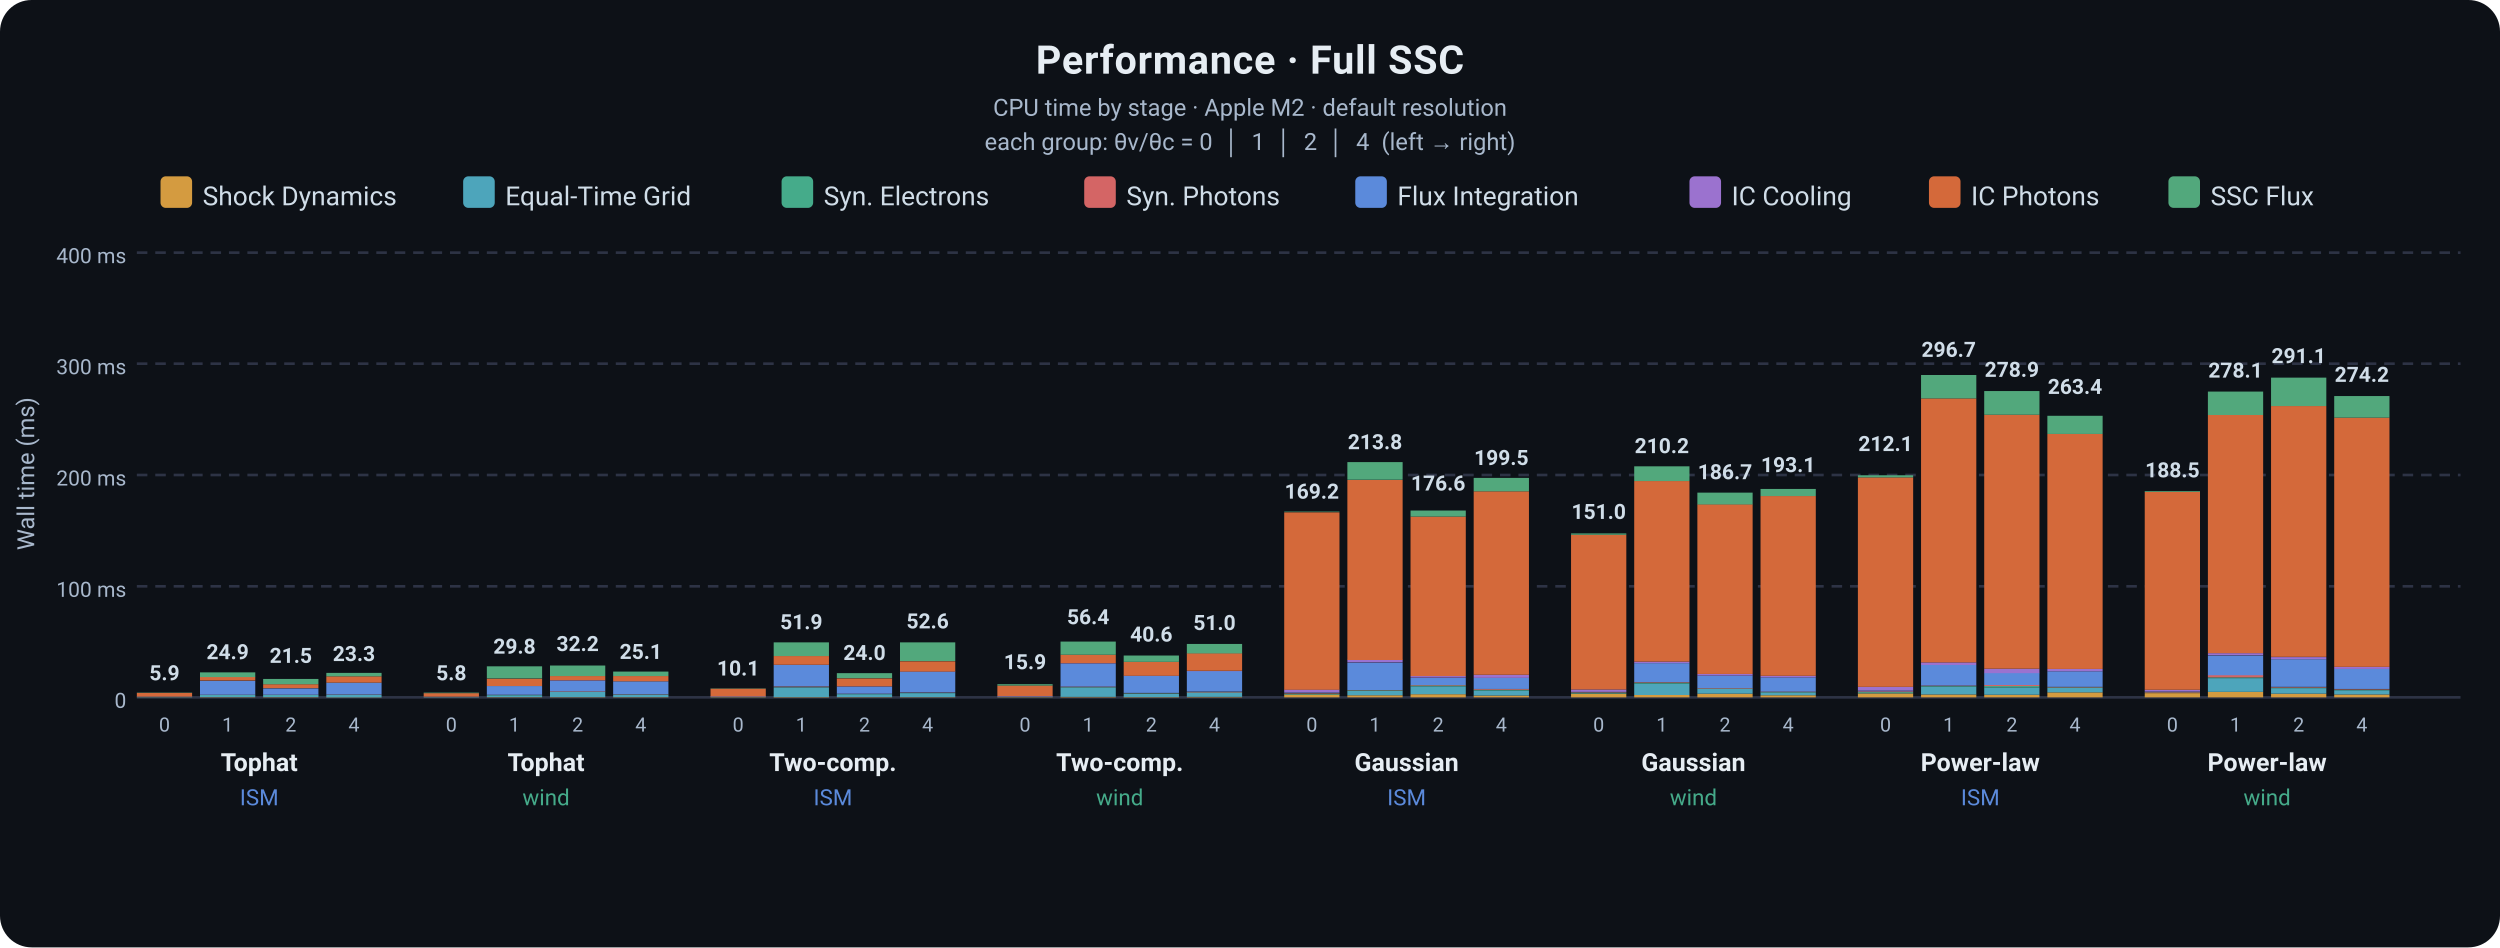
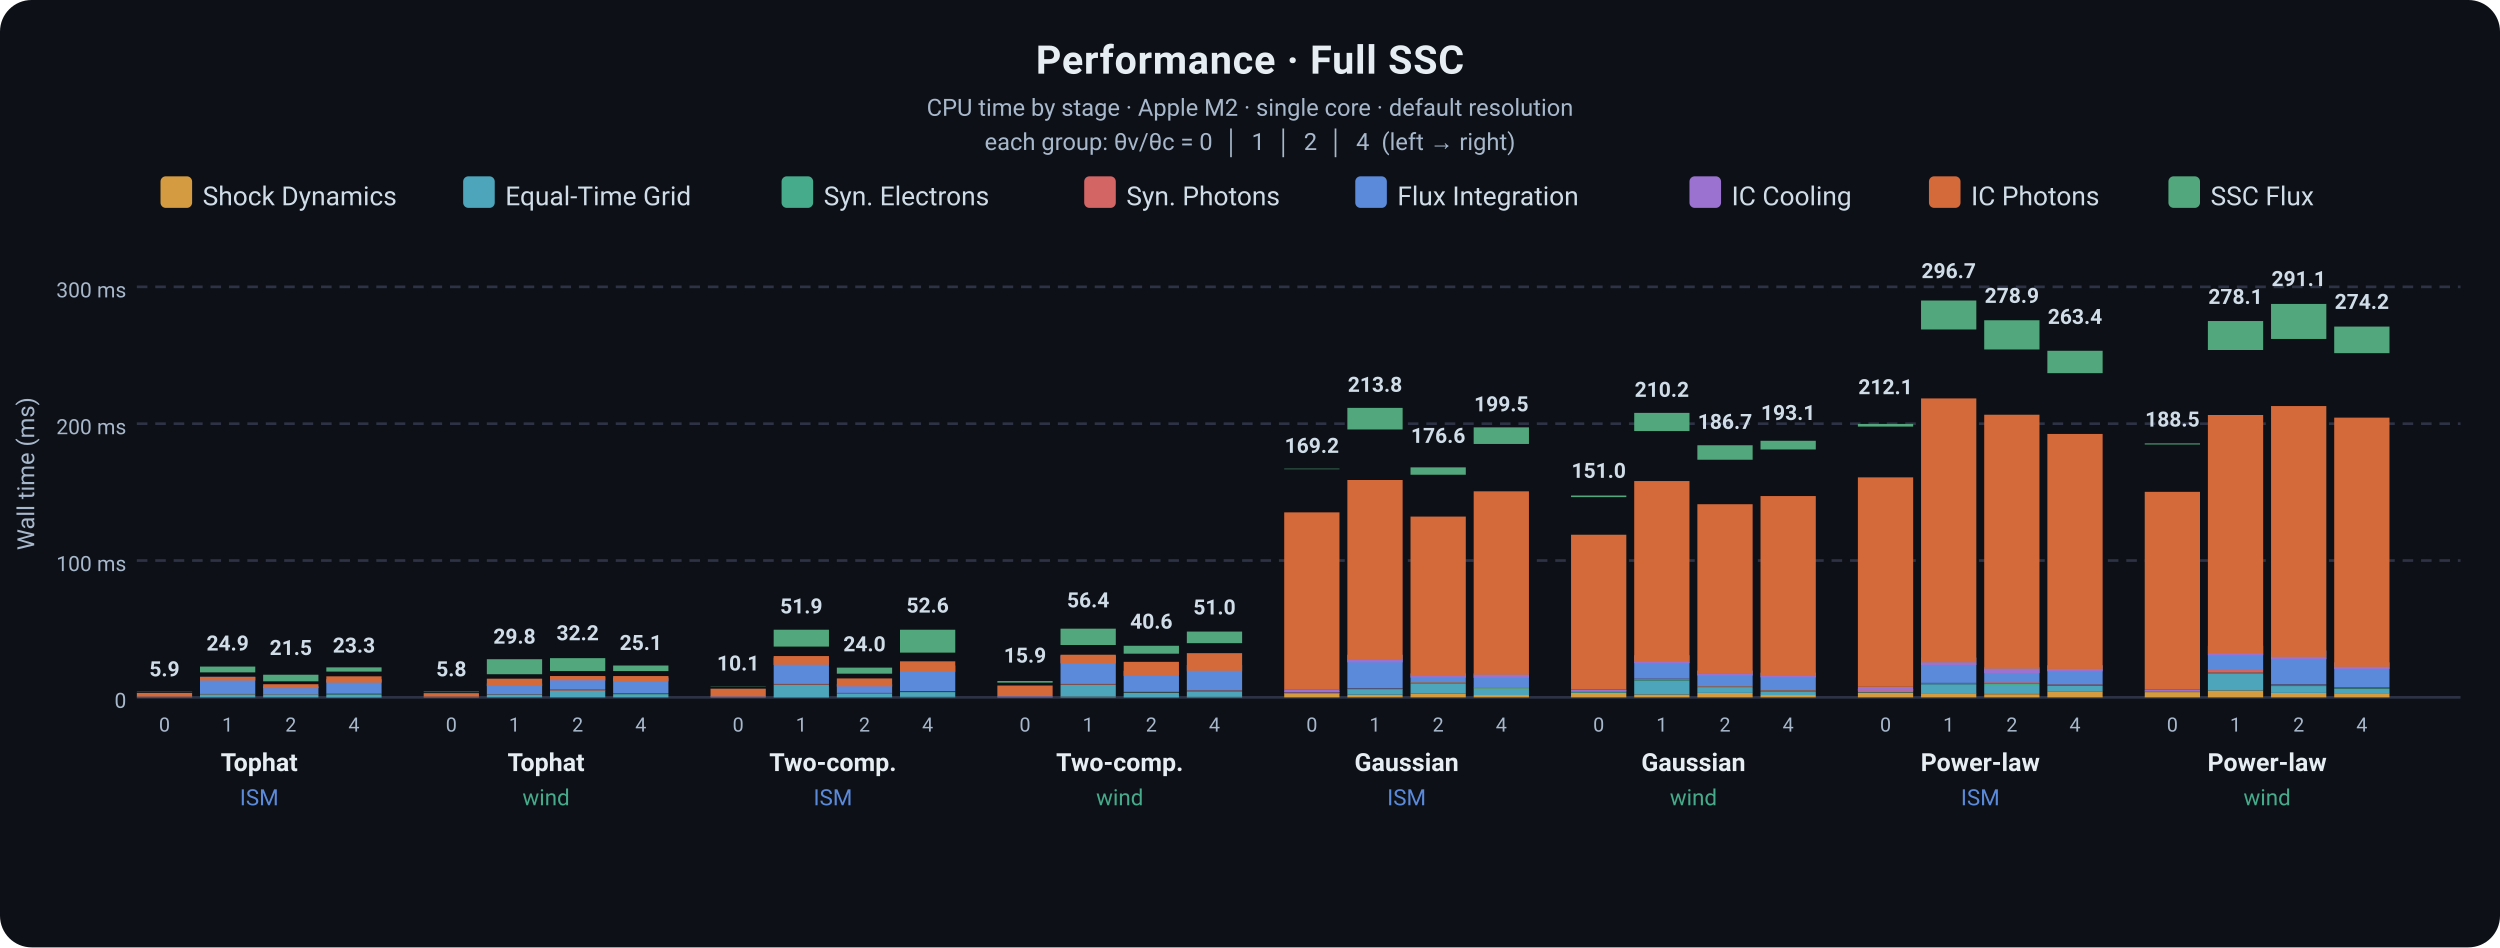
<svg xmlns="http://www.w3.org/2000/svg" viewBox="0 0 950 360" font-family="-apple-system, 'Segoe UI', Roboto, 'Helvetica Neue', Arial, sans-serif">
  <rect width="950" height="360" fill="#0d1117" rx="12" />
  <text x="475" y="28" text-anchor="middle" font-size="15" font-weight="700" fill="#E6EDF3" letter-spacing="0.3">Performance · Full SSC</text>
-   <text x="475" y="44" text-anchor="middle" font-size="9" fill="#A8B8CC">CPU time by stage · Apple M2 · default resolution</text>
+   <text x="475" y="44" text-anchor="middle" font-size="9" fill="#A8B8CC">CPU time by stage · Apple M2 · single core · default resolution</text>
  <text x="475" y="57" text-anchor="middle" font-size="9" fill="#A8B8CC">each group: θv/θc = 0 │ 1 │ 2 │ 4 (left → right)</text>
  <rect x="61" y="67" width="12" height="12" rx="2" fill="#D49B40" />
  <text x="77" y="78" font-size="10" fill="#D0DDE8">Shock Dynamics</text>
  <rect x="176" y="67" width="12" height="12" rx="2" fill="#4DA5BB" />
  <text x="192" y="78" font-size="10" fill="#D0DDE8">Equal-Time Grid</text>
  <rect x="297" y="67" width="12" height="12" rx="2" fill="#45AB8A" />
  <text x="313" y="78" font-size="10" fill="#D0DDE8">Syn. Electrons</text>
  <rect x="412" y="67" width="12" height="12" rx="2" fill="#D46565" />
  <text x="428" y="78" font-size="10" fill="#D0DDE8">Syn. Photons</text>
  <rect x="515" y="67" width="12" height="12" rx="2" fill="#5B8ADB" />
  <text x="531" y="78" font-size="10" fill="#D0DDE8">Flux Integration</text>
  <rect x="642" y="67" width="12" height="12" rx="2" fill="#9B72CF" />
  <text x="658" y="78" font-size="10" fill="#D0DDE8">IC Cooling</text>
  <rect x="733" y="67" width="12" height="12" rx="2" fill="#D4693A" />
  <text x="749" y="78" font-size="10" fill="#D0DDE8">IC Photons</text>
  <rect x="824" y="67" width="12" height="12" rx="2" fill="#52A87C" />
  <text x="840" y="78" font-size="10" fill="#D0DDE8">SSC Flux</text>
  <line x1="52" y1="265" x2="935" y2="265" stroke="#2D3345" stroke-width="1" />
-   <line x1="52" y1="222.8" x2="935" y2="222.8" stroke="#2D3345" stroke-width="1" stroke-dasharray="4,3" />
-   <text x="48" y="226.8" text-anchor="end" font-size="8" fill="#A8B8CC">100 ms</text>
-   <line x1="52" y1="180.5" x2="935" y2="180.5" stroke="#2D3345" stroke-width="1" stroke-dasharray="4,3" />
-   <text x="48" y="184.5" text-anchor="end" font-size="8" fill="#A8B8CC">200 ms</text>
-   <line x1="52" y1="138.2" x2="935" y2="138.2" stroke="#2D3345" stroke-width="1" stroke-dasharray="4,3" />
-   <text x="48" y="142.2" text-anchor="end" font-size="8" fill="#A8B8CC">300 ms</text>
-   <line x1="52" y1="96.0" x2="935" y2="96.0" stroke="#2D3345" stroke-width="1" stroke-dasharray="4,3" />
-   <text x="48" y="100.0" text-anchor="end" font-size="8" fill="#A8B8CC">400 ms</text>
+   <line x1="52" y1="213.0" x2="935" y2="213.0" stroke="#2D3345" stroke-width="1" stroke-dasharray="4,3" />
+   <text x="48" y="217.0" text-anchor="end" font-size="8" fill="#A8B8CC">100 ms</text>
+   <line x1="52" y1="161.0" x2="935" y2="161.0" stroke="#2D3345" stroke-width="1" stroke-dasharray="4,3" />
+   <text x="48" y="165.0" text-anchor="end" font-size="8" fill="#A8B8CC">200 ms</text>
+   <line x1="52" y1="109.0" x2="935" y2="109.0" stroke="#2D3345" stroke-width="1" stroke-dasharray="4,3" />
+   <text x="48" y="113.0" text-anchor="end" font-size="8" fill="#A8B8CC">300 ms</text>
  <text x="48" y="269" text-anchor="end" font-size="8" fill="#A8B8CC">0</text>
  <rect x="52.0" y="265.0" width="21" height="0.0" fill="#D49B40" />
  <rect x="52.0" y="264.9" width="21" height="0.0" fill="#4DA5BB" />
  <rect x="52.0" y="264.9" width="21" height="0.1" fill="#45AB8A" />
  <rect x="52.0" y="264.8" width="21" height="0.1" fill="#D46565" />
-   <rect x="52.0" y="264.7" width="21" height="0.1" fill="#5B8ADB" />
+   <rect x="52.0" y="264.6" width="21" height="0.1" fill="#5B8ADB" />
  <rect x="52.0" y="264.7" width="21" height="0.0" fill="#9B72CF" />
  <rect x="52.0" y="263.3" width="21" height="1.4" fill="#D4693A" />
-   <rect x="52.0" y="263.2" width="21" height="0.1" fill="#52A87C" />
-   <text x="62.5" y="258.5" text-anchor="middle" font-size="8" font-weight="600" fill="#D0DDE8">5.9</text>
+   <rect x="52.0" y="262.8" width="21" height="0.1" fill="#52A87C" />
+   <text x="62.5" y="257.0" text-anchor="middle" font-size="8" font-weight="600" fill="#D0DDE8">5.9</text>
  <rect x="76.0" y="264.9" width="21" height="0.1" fill="#D49B40" />
-   <rect x="76.0" y="264.1" width="21" height="0.8" fill="#4DA5BB" />
-   <rect x="76.0" y="264.1" width="21" height="0.1" fill="#45AB8A" />
-   <rect x="76.0" y="264.0" width="21" height="0.1" fill="#D46565" />
-   <rect x="76.0" y="258.7" width="21" height="5.3" fill="#5B8ADB" />
+   <rect x="76.0" y="263.9" width="21" height="1.0" fill="#4DA5BB" />
+   <rect x="76.0" y="263.9" width="21" height="0.1" fill="#45AB8A" />
+   <rect x="76.0" y="263.8" width="21" height="0.1" fill="#D46565" />
+   <rect x="76.0" y="257.2" width="21" height="6.5" fill="#5B8ADB" />
  <rect x="76.0" y="258.7" width="21" height="0.0" fill="#9B72CF" />
  <rect x="76.0" y="257.2" width="21" height="1.4" fill="#D4693A" />
-   <rect x="76.0" y="255.5" width="21" height="1.8" fill="#52A87C" />
-   <text x="86.5" y="250.5" text-anchor="middle" font-size="8" font-weight="600" fill="#D0DDE8">24.9</text>
+   <rect x="76.0" y="253.3" width="21" height="2.2" fill="#52A87C" />
+   <text x="86.5" y="247.2" text-anchor="middle" font-size="8" font-weight="600" fill="#D0DDE8">24.9</text>
  <rect x="100.0" y="264.9" width="21" height="0.1" fill="#D49B40" />
-   <rect x="100.0" y="264.1" width="21" height="0.8" fill="#4DA5BB" />
-   <rect x="100.0" y="264.1" width="21" height="0.1" fill="#45AB8A" />
-   <rect x="100.0" y="264.0" width="21" height="0.1" fill="#D46565" />
-   <rect x="100.0" y="261.6" width="21" height="2.4" fill="#5B8ADB" />
+   <rect x="100.0" y="263.9" width="21" height="1.0" fill="#4DA5BB" />
+   <rect x="100.0" y="263.9" width="21" height="0.1" fill="#45AB8A" />
+   <rect x="100.0" y="263.8" width="21" height="0.1" fill="#D46565" />
+   <rect x="100.0" y="260.8" width="21" height="3.0" fill="#5B8ADB" />
  <rect x="100.0" y="261.6" width="21" height="0.0" fill="#9B72CF" />
  <rect x="100.0" y="260.0" width="21" height="1.5" fill="#D4693A" />
-   <rect x="100.0" y="258.0" width="21" height="2.0" fill="#52A87C" />
-   <text x="110.5" y="251.9" text-anchor="middle" font-size="8" font-weight="600" fill="#D0DDE8">21.5</text>
+   <rect x="100.0" y="256.4" width="21" height="2.5" fill="#52A87C" />
+   <text x="110.5" y="248.9" text-anchor="middle" font-size="8" font-weight="600" fill="#D0DDE8">21.5</text>
  <rect x="124.0" y="264.9" width="21" height="0.1" fill="#D49B40" />
-   <rect x="124.0" y="264.1" width="21" height="0.9" fill="#4DA5BB" />
-   <rect x="124.0" y="264.0" width="21" height="0.1" fill="#45AB8A" />
-   <rect x="124.0" y="263.9" width="21" height="0.1" fill="#D46565" />
-   <rect x="124.0" y="259.4" width="21" height="4.5" fill="#5B8ADB" />
+   <rect x="124.0" y="263.9" width="21" height="1.1" fill="#4DA5BB" />
+   <rect x="124.0" y="263.8" width="21" height="0.1" fill="#45AB8A" />
+   <rect x="124.0" y="263.6" width="21" height="0.1" fill="#D46565" />
+   <rect x="124.0" y="258.1" width="21" height="5.5" fill="#5B8ADB" />
  <rect x="124.0" y="259.4" width="21" height="0.0" fill="#9B72CF" />
  <rect x="124.0" y="257.0" width="21" height="2.4" fill="#D4693A" />
-   <rect x="124.0" y="255.7" width="21" height="1.3" fill="#52A87C" />
-   <text x="134.5" y="251.2" text-anchor="middle" font-size="8" font-weight="600" fill="#D0DDE8">23.3</text>
+   <rect x="124.0" y="253.6" width="21" height="1.6" fill="#52A87C" />
+   <text x="134.5" y="248.0" text-anchor="middle" font-size="8" font-weight="600" fill="#D0DDE8">23.3</text>
  <rect x="161.0" y="265.0" width="21" height="0.0" fill="#D49B40" />
  <rect x="161.0" y="264.9" width="21" height="0.0" fill="#4DA5BB" />
  <rect x="161.0" y="264.9" width="21" height="0.1" fill="#45AB8A" />
  <rect x="161.0" y="264.8" width="21" height="0.1" fill="#D46565" />
  <rect x="161.0" y="264.8" width="21" height="0.1" fill="#5B8ADB" />
  <rect x="161.0" y="264.7" width="21" height="0.0" fill="#9B72CF" />
  <rect x="161.0" y="263.4" width="21" height="1.3" fill="#D4693A" />
-   <rect x="161.0" y="263.2" width="21" height="0.2" fill="#52A87C" />
-   <text x="171.5" y="258.5" text-anchor="middle" font-size="8" font-weight="600" fill="#D0DDE8">5.8</text>
+   <rect x="161.0" y="262.8" width="21" height="0.2" fill="#52A87C" />
+   <text x="171.5" y="257.0" text-anchor="middle" font-size="8" font-weight="600" fill="#D0DDE8">5.8</text>
  <rect x="185.0" y="264.9" width="21" height="0.1" fill="#D49B40" />
-   <rect x="185.0" y="264.2" width="21" height="0.7" fill="#4DA5BB" />
-   <rect x="185.0" y="264.1" width="21" height="0.1" fill="#45AB8A" />
-   <rect x="185.0" y="264.0" width="21" height="0.1" fill="#D46565" />
-   <rect x="185.0" y="260.7" width="21" height="3.3" fill="#5B8ADB" />
+   <rect x="185.0" y="264.0" width="21" height="0.9" fill="#4DA5BB" />
+   <rect x="185.0" y="263.9" width="21" height="0.1" fill="#45AB8A" />
+   <rect x="185.0" y="263.8" width="21" height="0.1" fill="#D46565" />
+   <rect x="185.0" y="259.7" width="21" height="4.1" fill="#5B8ADB" />
  <rect x="185.0" y="260.7" width="21" height="0.0" fill="#9B72CF" />
  <rect x="185.0" y="257.9" width="21" height="2.8" fill="#D4693A" />
-   <rect x="185.0" y="253.2" width="21" height="4.6" fill="#52A87C" />
-   <text x="195.5" y="248.4" text-anchor="middle" font-size="8" font-weight="600" fill="#D0DDE8">29.8</text>
+   <rect x="185.0" y="250.5" width="21" height="5.7" fill="#52A87C" />
+   <text x="195.5" y="244.6" text-anchor="middle" font-size="8" font-weight="600" fill="#D0DDE8">29.8</text>
  <rect x="209.0" y="264.9" width="21" height="0.1" fill="#D49B40" />
-   <rect x="209.0" y="262.9" width="21" height="2.0" fill="#4DA5BB" />
-   <rect x="209.0" y="262.8" width="21" height="0.1" fill="#45AB8A" />
-   <rect x="209.0" y="262.7" width="21" height="0.2" fill="#D46565" />
-   <rect x="209.0" y="258.6" width="21" height="4.1" fill="#5B8ADB" />
+   <rect x="209.0" y="262.4" width="21" height="2.5" fill="#4DA5BB" />
+   <rect x="209.0" y="262.3" width="21" height="0.1" fill="#45AB8A" />
+   <rect x="209.0" y="262.2" width="21" height="0.2" fill="#D46565" />
+   <rect x="209.0" y="257.1" width="21" height="5.0" fill="#5B8ADB" />
  <rect x="209.0" y="258.5" width="21" height="0.1" fill="#9B72CF" />
  <rect x="209.0" y="256.9" width="21" height="1.6" fill="#D4693A" />
-   <rect x="209.0" y="252.9" width="21" height="4.0" fill="#52A87C" />
-   <text x="219.5" y="247.4" text-anchor="middle" font-size="8" font-weight="600" fill="#D0DDE8">32.2</text>
+   <rect x="209.0" y="250.1" width="21" height="4.9" fill="#52A87C" />
+   <text x="219.5" y="243.3" text-anchor="middle" font-size="8" font-weight="600" fill="#D0DDE8">32.2</text>
  <rect x="233.0" y="264.9" width="21" height="0.1" fill="#D49B40" />
-   <rect x="233.0" y="264.0" width="21" height="0.9" fill="#4DA5BB" />
-   <rect x="233.0" y="264.0" width="21" height="0.1" fill="#45AB8A" />
-   <rect x="233.0" y="263.9" width="21" height="0.1" fill="#D46565" />
-   <rect x="233.0" y="258.9" width="21" height="4.9" fill="#5B8ADB" />
+   <rect x="233.0" y="263.8" width="21" height="1.1" fill="#4DA5BB" />
+   <rect x="233.0" y="263.8" width="21" height="0.1" fill="#45AB8A" />
+   <rect x="233.0" y="263.6" width="21" height="0.1" fill="#D46565" />
+   <rect x="233.0" y="257.5" width="21" height="6.0" fill="#5B8ADB" />
  <rect x="233.0" y="258.9" width="21" height="0.0" fill="#9B72CF" />
  <rect x="233.0" y="256.9" width="21" height="2.0" fill="#D4693A" />
-   <rect x="233.0" y="255.2" width="21" height="1.7" fill="#52A87C" />
-   <text x="243.5" y="250.4" text-anchor="middle" font-size="8" font-weight="600" fill="#D0DDE8">25.1</text>
+   <rect x="233.0" y="252.9" width="21" height="2.1" fill="#52A87C" />
+   <text x="243.5" y="247.0" text-anchor="middle" font-size="8" font-weight="600" fill="#D0DDE8">25.1</text>
  <rect x="270.0" y="264.9" width="21" height="0.1" fill="#D49B40" />
  <rect x="270.0" y="264.9" width="21" height="0.0" fill="#4DA5BB" />
  <rect x="270.0" y="264.8" width="21" height="0.1" fill="#45AB8A" />
-   <rect x="270.0" y="264.7" width="21" height="0.1" fill="#D46565" />
-   <rect x="270.0" y="264.6" width="21" height="0.1" fill="#5B8ADB" />
+   <rect x="270.0" y="264.6" width="21" height="0.1" fill="#D46565" />
+   <rect x="270.0" y="264.5" width="21" height="0.1" fill="#5B8ADB" />
  <rect x="270.0" y="264.6" width="21" height="0.1" fill="#9B72CF" />
  <rect x="270.0" y="261.7" width="21" height="2.9" fill="#D4693A" />
-   <rect x="270.0" y="261.6" width="21" height="0.1" fill="#52A87C" />
-   <text x="280.5" y="256.7" text-anchor="middle" font-size="8" font-weight="600" fill="#D0DDE8">10.1</text>
+   <rect x="270.0" y="260.8" width="21" height="0.1" fill="#52A87C" />
+   <text x="280.5" y="254.8" text-anchor="middle" font-size="8" font-weight="600" fill="#D0DDE8">10.1</text>
  <rect x="294.0" y="264.8" width="21" height="0.2" fill="#D49B40" />
-   <rect x="294.0" y="261.2" width="21" height="3.7" fill="#4DA5BB" />
-   <rect x="294.0" y="261.0" width="21" height="0.1" fill="#45AB8A" />
-   <rect x="294.0" y="260.9" width="21" height="0.2" fill="#D46565" />
-   <rect x="294.0" y="252.7" width="21" height="8.1" fill="#5B8ADB" />
+   <rect x="294.0" y="260.3" width="21" height="4.6" fill="#4DA5BB" />
+   <rect x="294.0" y="260.1" width="21" height="0.1" fill="#45AB8A" />
+   <rect x="294.0" y="260.0" width="21" height="0.2" fill="#D46565" />
+   <rect x="294.0" y="249.9" width="21" height="10.0" fill="#5B8ADB" />
  <rect x="294.0" y="252.6" width="21" height="0.1" fill="#9B72CF" />
  <rect x="294.0" y="249.3" width="21" height="3.3" fill="#D4693A" />
-   <rect x="294.0" y="244.1" width="21" height="5.2" fill="#52A87C" />
-   <text x="304.5" y="239.1" text-anchor="middle" font-size="8" font-weight="600" fill="#D0DDE8">51.9</text>
+   <rect x="294.0" y="239.3" width="21" height="6.4" fill="#52A87C" />
+   <text x="304.5" y="233.1" text-anchor="middle" font-size="8" font-weight="600" fill="#D0DDE8">51.9</text>
  <rect x="318.0" y="264.9" width="21" height="0.1" fill="#D49B40" />
-   <rect x="318.0" y="263.8" width="21" height="1.1" fill="#4DA5BB" />
-   <rect x="318.0" y="263.7" width="21" height="0.1" fill="#45AB8A" />
-   <rect x="318.0" y="263.5" width="21" height="0.1" fill="#D46565" />
-   <rect x="318.0" y="260.9" width="21" height="2.7" fill="#5B8ADB" />
+   <rect x="318.0" y="263.5" width="21" height="1.4" fill="#4DA5BB" />
+   <rect x="318.0" y="263.4" width="21" height="0.1" fill="#45AB8A" />
+   <rect x="318.0" y="263.2" width="21" height="0.1" fill="#D46565" />
+   <rect x="318.0" y="260.0" width="21" height="3.3" fill="#5B8ADB" />
  <rect x="318.0" y="260.8" width="21" height="0.1" fill="#9B72CF" />
  <rect x="318.0" y="257.8" width="21" height="3.0" fill="#D4693A" />
-   <rect x="318.0" y="255.8" width="21" height="1.9" fill="#52A87C" />
-   <text x="328.5" y="250.8" text-anchor="middle" font-size="8" font-weight="600" fill="#D0DDE8">24.0</text>
+   <rect x="318.0" y="253.7" width="21" height="2.3" fill="#52A87C" />
+   <text x="328.5" y="247.5" text-anchor="middle" font-size="8" font-weight="600" fill="#D0DDE8">24.0</text>
  <rect x="342.0" y="264.9" width="21" height="0.1" fill="#D49B40" />
-   <rect x="342.0" y="263.4" width="21" height="1.5" fill="#4DA5BB" />
-   <rect x="342.0" y="263.3" width="21" height="0.1" fill="#45AB8A" />
-   <rect x="342.0" y="263.2" width="21" height="0.1" fill="#D46565" />
-   <rect x="342.0" y="255.2" width="21" height="7.9" fill="#5B8ADB" />
+   <rect x="342.0" y="263.0" width="21" height="1.8" fill="#4DA5BB" />
+   <rect x="342.0" y="262.9" width="21" height="0.1" fill="#45AB8A" />
+   <rect x="342.0" y="262.8" width="21" height="0.1" fill="#D46565" />
+   <rect x="342.0" y="252.9" width="21" height="9.7" fill="#5B8ADB" />
  <rect x="342.0" y="255.2" width="21" height="0.1" fill="#9B72CF" />
  <rect x="342.0" y="251.3" width="21" height="3.9" fill="#D4693A" />
-   <rect x="342.0" y="244.1" width="21" height="7.1" fill="#52A87C" />
-   <text x="352.5" y="238.8" text-anchor="middle" font-size="8" font-weight="600" fill="#D0DDE8">52.6</text>
+   <rect x="342.0" y="239.3" width="21" height="8.7" fill="#52A87C" />
+   <text x="352.5" y="232.8" text-anchor="middle" font-size="8" font-weight="600" fill="#D0DDE8">52.6</text>
  <rect x="379.0" y="264.9" width="21" height="0.1" fill="#D49B40" />
  <rect x="379.0" y="264.9" width="21" height="0.0" fill="#4DA5BB" />
  <rect x="379.0" y="264.8" width="21" height="0.1" fill="#45AB8A" />
-   <rect x="379.0" y="264.7" width="21" height="0.1" fill="#D46565" />
-   <rect x="379.0" y="264.6" width="21" height="0.1" fill="#5B8ADB" />
+   <rect x="379.0" y="264.6" width="21" height="0.1" fill="#D46565" />
+   <rect x="379.0" y="264.5" width="21" height="0.1" fill="#5B8ADB" />
  <rect x="379.0" y="264.5" width="21" height="0.1" fill="#9B72CF" />
  <rect x="379.0" y="260.5" width="21" height="4.0" fill="#D4693A" />
-   <rect x="379.0" y="260.0" width="21" height="0.5" fill="#52A87C" />
-   <text x="389.5" y="254.3" text-anchor="middle" font-size="8" font-weight="600" fill="#D0DDE8">15.9</text>
+   <rect x="379.0" y="258.8" width="21" height="0.6" fill="#52A87C" />
+   <text x="389.5" y="251.8" text-anchor="middle" font-size="8" font-weight="600" fill="#D0DDE8">15.9</text>
  <rect x="403.0" y="264.8" width="21" height="0.2" fill="#D49B40" />
-   <rect x="403.0" y="261.2" width="21" height="3.6" fill="#4DA5BB" />
-   <rect x="403.0" y="261.1" width="21" height="0.1" fill="#45AB8A" />
-   <rect x="403.0" y="260.9" width="21" height="0.2" fill="#D46565" />
-   <rect x="403.0" y="252.1" width="21" height="8.8" fill="#5B8ADB" />
+   <rect x="403.0" y="260.3" width="21" height="4.4" fill="#4DA5BB" />
+   <rect x="403.0" y="260.2" width="21" height="0.1" fill="#45AB8A" />
+   <rect x="403.0" y="260.0" width="21" height="0.2" fill="#D46565" />
+   <rect x="403.0" y="249.1" width="21" height="10.8" fill="#5B8ADB" />
  <rect x="403.0" y="252.0" width="21" height="0.1" fill="#9B72CF" />
  <rect x="403.0" y="248.8" width="21" height="3.2" fill="#D4693A" />
-   <rect x="403.0" y="243.8" width="21" height="5.0" fill="#52A87C" />
-   <text x="413.5" y="237.2" text-anchor="middle" font-size="8" font-weight="600" fill="#D0DDE8">56.4</text>
+   <rect x="403.0" y="238.9" width="21" height="6.2" fill="#52A87C" />
+   <text x="413.5" y="230.8" text-anchor="middle" font-size="8" font-weight="600" fill="#D0DDE8">56.4</text>
  <rect x="427.0" y="264.8" width="21" height="0.2" fill="#D49B40" />
-   <rect x="427.0" y="263.6" width="21" height="1.3" fill="#4DA5BB" />
-   <rect x="427.0" y="263.5" width="21" height="0.1" fill="#45AB8A" />
-   <rect x="427.0" y="263.3" width="21" height="0.1" fill="#D46565" />
-   <rect x="427.0" y="256.8" width="21" height="6.5" fill="#5B8ADB" />
+   <rect x="427.0" y="263.3" width="21" height="1.6" fill="#4DA5BB" />
+   <rect x="427.0" y="263.2" width="21" height="0.1" fill="#45AB8A" />
+   <rect x="427.0" y="262.9" width="21" height="0.1" fill="#D46565" />
+   <rect x="427.0" y="254.9" width="21" height="8.0" fill="#5B8ADB" />
  <rect x="427.0" y="256.8" width="21" height="0.1" fill="#9B72CF" />
  <rect x="427.0" y="251.5" width="21" height="5.3" fill="#D4693A" />
-   <rect x="427.0" y="249.1" width="21" height="2.4" fill="#52A87C" />
-   <text x="437.5" y="243.8" text-anchor="middle" font-size="8" font-weight="600" fill="#D0DDE8">40.6</text>
+   <rect x="427.0" y="245.4" width="21" height="3.0" fill="#52A87C" />
+   <text x="437.5" y="238.9" text-anchor="middle" font-size="8" font-weight="600" fill="#D0DDE8">40.6</text>
  <rect x="451.0" y="264.8" width="21" height="0.2" fill="#D49B40" />
-   <rect x="451.0" y="263.1" width="21" height="1.7" fill="#4DA5BB" />
-   <rect x="451.0" y="263.0" width="21" height="0.1" fill="#45AB8A" />
-   <rect x="451.0" y="262.9" width="21" height="0.2" fill="#D46565" />
-   <rect x="451.0" y="255.0" width="21" height="7.8" fill="#5B8ADB" />
+   <rect x="451.0" y="262.7" width="21" height="2.1" fill="#4DA5BB" />
+   <rect x="451.0" y="262.5" width="21" height="0.1" fill="#45AB8A" />
+   <rect x="451.0" y="262.4" width="21" height="0.2" fill="#D46565" />
+   <rect x="451.0" y="252.7" width="21" height="9.6" fill="#5B8ADB" />
  <rect x="451.0" y="255.0" width="21" height="0.1" fill="#9B72CF" />
  <rect x="451.0" y="248.2" width="21" height="6.7" fill="#D4693A" />
-   <rect x="451.0" y="244.7" width="21" height="3.6" fill="#52A87C" />
-   <text x="461.5" y="239.4" text-anchor="middle" font-size="8" font-weight="600" fill="#D0DDE8">51.0</text>
-   <rect x="488.0" y="263.9" width="21" height="1.1" fill="#D49B40" />
-   <rect x="488.0" y="263.9" width="21" height="0.1" fill="#4DA5BB" />
-   <rect x="488.0" y="263.6" width="21" height="0.3" fill="#45AB8A" />
-   <rect x="488.0" y="263.3" width="21" height="0.2" fill="#D46565" />
-   <rect x="488.0" y="263.1" width="21" height="0.2" fill="#5B8ADB" />
+   <rect x="451.0" y="240.0" width="21" height="4.4" fill="#52A87C" />
+   <text x="461.5" y="233.5" text-anchor="middle" font-size="8" font-weight="600" fill="#D0DDE8">51.0</text>
+   <rect x="488.0" y="263.6" width="21" height="1.4" fill="#D49B40" />
+   <rect x="488.0" y="263.6" width="21" height="0.1" fill="#4DA5BB" />
+   <rect x="488.0" y="263.3" width="21" height="0.4" fill="#45AB8A" />
+   <rect x="488.0" y="262.9" width="21" height="0.2" fill="#D46565" />
+   <rect x="488.0" y="262.7" width="21" height="0.2" fill="#5B8ADB" />
  <rect x="488.0" y="262.0" width="21" height="1.1" fill="#9B72CF" />
  <rect x="488.0" y="194.7" width="21" height="67.4" fill="#D4693A" />
-   <rect x="488.0" y="194.4" width="21" height="0.2" fill="#52A87C" />
-   <text x="498.5" y="189.5" text-anchor="middle" font-size="8" font-weight="600" fill="#D0DDE8">169.2</text>
-   <rect x="512.0" y="264.2" width="21" height="0.8" fill="#D49B40" />
-   <rect x="512.0" y="262.5" width="21" height="1.7" fill="#4DA5BB" />
-   <rect x="512.0" y="262.4" width="21" height="0.2" fill="#45AB8A" />
-   <rect x="512.0" y="262.2" width="21" height="0.1" fill="#D46565" />
-   <rect x="512.0" y="251.8" width="21" height="10.4" fill="#5B8ADB" />
+   <rect x="488.0" y="178.1" width="21" height="0.2" fill="#52A87C" />
+   <text x="498.5" y="172.1" text-anchor="middle" font-size="8" font-weight="600" fill="#D0DDE8">169.2</text>
+   <rect x="512.0" y="264.0" width="21" height="1.0" fill="#D49B40" />
+   <rect x="512.0" y="261.9" width="21" height="2.1" fill="#4DA5BB" />
+   <rect x="512.0" y="261.8" width="21" height="0.2" fill="#45AB8A" />
+   <rect x="512.0" y="261.6" width="21" height="0.1" fill="#D46565" />
+   <rect x="512.0" y="248.8" width="21" height="12.8" fill="#5B8ADB" />
  <rect x="512.0" y="250.7" width="21" height="1.0" fill="#9B72CF" />
  <rect x="512.0" y="182.4" width="21" height="68.4" fill="#D4693A" />
-   <rect x="512.0" y="175.6" width="21" height="6.7" fill="#52A87C" />
-   <text x="522.5" y="170.7" text-anchor="middle" font-size="8" font-weight="600" fill="#D0DDE8">213.8</text>
-   <rect x="536.0" y="263.8" width="21" height="1.2" fill="#D49B40" />
-   <rect x="536.0" y="260.8" width="21" height="3.0" fill="#4DA5BB" />
-   <rect x="536.0" y="260.4" width="21" height="0.4" fill="#45AB8A" />
-   <rect x="536.0" y="260.3" width="21" height="0.2" fill="#D46565" />
-   <rect x="536.0" y="257.6" width="21" height="2.7" fill="#5B8ADB" />
+   <rect x="512.0" y="155.0" width="21" height="8.2" fill="#52A87C" />
+   <text x="522.5" y="148.9" text-anchor="middle" font-size="8" font-weight="600" fill="#D0DDE8">213.8</text>
+   <rect x="536.0" y="263.5" width="21" height="1.5" fill="#D49B40" />
+   <rect x="536.0" y="259.8" width="21" height="3.7" fill="#4DA5BB" />
+   <rect x="536.0" y="259.3" width="21" height="0.5" fill="#45AB8A" />
+   <rect x="536.0" y="259.2" width="21" height="0.2" fill="#D46565" />
+   <rect x="536.0" y="255.9" width="21" height="3.3" fill="#5B8ADB" />
  <rect x="536.0" y="256.9" width="21" height="0.6" fill="#9B72CF" />
  <rect x="536.0" y="196.3" width="21" height="60.6" fill="#D4693A" />
-   <rect x="536.0" y="194.0" width="21" height="2.3" fill="#52A87C" />
-   <text x="546.5" y="186.4" text-anchor="middle" font-size="8" font-weight="600" fill="#D0DDE8">176.6</text>
-   <rect x="560.0" y="264.3" width="21" height="0.7" fill="#D49B40" />
-   <rect x="560.0" y="262.4" width="21" height="1.9" fill="#4DA5BB" />
-   <rect x="560.0" y="262.0" width="21" height="0.4" fill="#45AB8A" />
-   <rect x="560.0" y="261.8" width="21" height="0.3" fill="#D46565" />
-   <rect x="560.0" y="257.6" width="21" height="4.2" fill="#5B8ADB" />
+   <rect x="536.0" y="177.6" width="21" height="2.8" fill="#52A87C" />
+   <text x="546.5" y="168.3" text-anchor="middle" font-size="8" font-weight="600" fill="#D0DDE8">176.6</text>
+   <rect x="560.0" y="264.1" width="21" height="0.9" fill="#D49B40" />
+   <rect x="560.0" y="261.8" width="21" height="2.3" fill="#4DA5BB" />
+   <rect x="560.0" y="261.3" width="21" height="0.5" fill="#45AB8A" />
+   <rect x="560.0" y="261.1" width="21" height="0.4" fill="#D46565" />
+   <rect x="560.0" y="255.9" width="21" height="5.2" fill="#5B8ADB" />
  <rect x="560.0" y="256.4" width="21" height="1.2" fill="#9B72CF" />
  <rect x="560.0" y="186.7" width="21" height="69.7" fill="#D4693A" />
-   <rect x="560.0" y="181.6" width="21" height="5.1" fill="#52A87C" />
-   <text x="570.5" y="176.7" text-anchor="middle" font-size="8" font-weight="600" fill="#D0DDE8">199.5</text>
-   <rect x="597.0" y="263.6" width="21" height="1.4" fill="#D49B40" />
-   <rect x="597.0" y="263.5" width="21" height="0.1" fill="#4DA5BB" />
-   <rect x="597.0" y="263.2" width="21" height="0.3" fill="#45AB8A" />
-   <rect x="597.0" y="262.9" width="21" height="0.2" fill="#D46565" />
-   <rect x="597.0" y="262.9" width="21" height="0.1" fill="#5B8ADB" />
+   <rect x="560.0" y="162.4" width="21" height="6.3" fill="#52A87C" />
+   <text x="570.5" y="156.3" text-anchor="middle" font-size="8" font-weight="600" fill="#D0DDE8">199.5</text>
+   <rect x="597.0" y="263.3" width="21" height="1.7" fill="#D49B40" />
+   <rect x="597.0" y="263.2" width="21" height="0.1" fill="#4DA5BB" />
+   <rect x="597.0" y="262.8" width="21" height="0.4" fill="#45AB8A" />
+   <rect x="597.0" y="262.4" width="21" height="0.2" fill="#D46565" />
+   <rect x="597.0" y="262.4" width="21" height="0.1" fill="#5B8ADB" />
  <rect x="597.0" y="262.0" width="21" height="0.9" fill="#9B72CF" />
  <rect x="597.0" y="203.2" width="21" height="58.8" fill="#D4693A" />
-   <rect x="597.0" y="202.7" width="21" height="0.5" fill="#52A87C" />
-   <text x="607.5" y="197.2" text-anchor="middle" font-size="8" font-weight="600" fill="#D0DDE8">151.0</text>
-   <rect x="621.0" y="264.1" width="21" height="0.9" fill="#D49B40" />
-   <rect x="621.0" y="259.8" width="21" height="4.3" fill="#4DA5BB" />
-   <rect x="621.0" y="259.4" width="21" height="0.4" fill="#45AB8A" />
-   <rect x="621.0" y="259.2" width="21" height="0.2" fill="#D46565" />
-   <rect x="621.0" y="252.0" width="21" height="7.2" fill="#5B8ADB" />
+   <rect x="597.0" y="188.3" width="21" height="0.6" fill="#52A87C" />
+   <text x="607.5" y="181.6" text-anchor="middle" font-size="8" font-weight="600" fill="#D0DDE8">151.0</text>
+   <rect x="621.0" y="263.9" width="21" height="1.1" fill="#D49B40" />
+   <rect x="621.0" y="258.6" width="21" height="5.3" fill="#4DA5BB" />
+   <rect x="621.0" y="258.1" width="21" height="0.5" fill="#45AB8A" />
+   <rect x="621.0" y="257.9" width="21" height="0.2" fill="#D46565" />
+   <rect x="621.0" y="249.0" width="21" height="8.9" fill="#5B8ADB" />
  <rect x="621.0" y="251.4" width="21" height="0.6" fill="#9B72CF" />
  <rect x="621.0" y="182.8" width="21" height="68.6" fill="#D4693A" />
-   <rect x="621.0" y="177.2" width="21" height="5.6" fill="#52A87C" />
-   <text x="631.5" y="172.2" text-anchor="middle" font-size="8" font-weight="600" fill="#D0DDE8">210.2</text>
-   <rect x="645.0" y="263.6" width="21" height="1.4" fill="#D49B40" />
-   <rect x="645.0" y="261.8" width="21" height="1.8" fill="#4DA5BB" />
-   <rect x="645.0" y="261.6" width="21" height="0.2" fill="#45AB8A" />
-   <rect x="645.0" y="261.5" width="21" height="0.2" fill="#D46565" />
-   <rect x="645.0" y="256.7" width="21" height="4.8" fill="#5B8ADB" />
+   <rect x="621.0" y="156.9" width="21" height="6.9" fill="#52A87C" />
+   <text x="631.5" y="150.8" text-anchor="middle" font-size="8" font-weight="600" fill="#D0DDE8">210.2</text>
+   <rect x="645.0" y="263.3" width="21" height="1.7" fill="#D49B40" />
+   <rect x="645.0" y="261.1" width="21" height="2.2" fill="#4DA5BB" />
+   <rect x="645.0" y="260.8" width="21" height="0.2" fill="#45AB8A" />
+   <rect x="645.0" y="260.7" width="21" height="0.2" fill="#D46565" />
+   <rect x="645.0" y="254.8" width="21" height="5.9" fill="#5B8ADB" />
  <rect x="645.0" y="256.1" width="21" height="0.6" fill="#9B72CF" />
  <rect x="645.0" y="191.6" width="21" height="64.5" fill="#D4693A" />
-   <rect x="645.0" y="187.2" width="21" height="4.5" fill="#52A87C" />
-   <text x="655.5" y="182.1" text-anchor="middle" font-size="8" font-weight="600" fill="#D0DDE8">186.7</text>
-   <rect x="669.0" y="264.2" width="21" height="0.8" fill="#D49B40" />
-   <rect x="669.0" y="263.1" width="21" height="1.1" fill="#4DA5BB" />
-   <rect x="669.0" y="262.9" width="21" height="0.2" fill="#45AB8A" />
-   <rect x="669.0" y="262.8" width="21" height="0.2" fill="#D46565" />
-   <rect x="669.0" y="257.4" width="21" height="5.4" fill="#5B8ADB" />
+   <rect x="645.0" y="169.2" width="21" height="5.5" fill="#52A87C" />
+   <text x="655.5" y="163.0" text-anchor="middle" font-size="8" font-weight="600" fill="#D0DDE8">186.7</text>
+   <rect x="669.0" y="264.0" width="21" height="1.0" fill="#D49B40" />
+   <rect x="669.0" y="262.7" width="21" height="1.4" fill="#4DA5BB" />
+   <rect x="669.0" y="262.4" width="21" height="0.2" fill="#45AB8A" />
+   <rect x="669.0" y="262.3" width="21" height="0.2" fill="#D46565" />
+   <rect x="669.0" y="255.6" width="21" height="6.6" fill="#5B8ADB" />
  <rect x="669.0" y="256.8" width="21" height="0.6" fill="#9B72CF" />
  <rect x="669.0" y="188.5" width="21" height="68.3" fill="#D4693A" />
-   <rect x="669.0" y="185.8" width="21" height="2.7" fill="#52A87C" />
-   <text x="679.5" y="179.4" text-anchor="middle" font-size="8" font-weight="600" fill="#D0DDE8">193.1</text>
-   <rect x="706.0" y="263.5" width="21" height="1.5" fill="#D49B40" />
-   <rect x="706.0" y="263.4" width="21" height="0.1" fill="#4DA5BB" />
-   <rect x="706.0" y="263.0" width="21" height="0.4" fill="#45AB8A" />
-   <rect x="706.0" y="262.7" width="21" height="0.3" fill="#D46565" />
-   <rect x="706.0" y="262.4" width="21" height="0.3" fill="#5B8ADB" />
+   <rect x="669.0" y="167.5" width="21" height="3.3" fill="#52A87C" />
+   <text x="679.5" y="159.6" text-anchor="middle" font-size="8" font-weight="600" fill="#D0DDE8">193.1</text>
+   <rect x="706.0" y="263.2" width="21" height="1.8" fill="#D49B40" />
+   <rect x="706.0" y="263.0" width="21" height="0.1" fill="#4DA5BB" />
+   <rect x="706.0" y="262.5" width="21" height="0.5" fill="#45AB8A" />
+   <rect x="706.0" y="262.2" width="21" height="0.4" fill="#D46565" />
+   <rect x="706.0" y="261.8" width="21" height="0.4" fill="#5B8ADB" />
  <rect x="706.0" y="261.0" width="21" height="1.4" fill="#9B72CF" />
  <rect x="706.0" y="181.4" width="21" height="79.6" fill="#D4693A" />
-   <rect x="706.0" y="180.6" width="21" height="0.8" fill="#52A87C" />
-   <text x="716.5" y="171.4" text-anchor="middle" font-size="8" font-weight="600" fill="#D0DDE8">212.1</text>
-   <rect x="730.0" y="263.9" width="21" height="1.1" fill="#D49B40" />
-   <rect x="730.0" y="260.9" width="21" height="3.0" fill="#4DA5BB" />
-   <rect x="730.0" y="260.7" width="21" height="0.2" fill="#45AB8A" />
-   <rect x="730.0" y="260.5" width="21" height="0.2" fill="#D46565" />
-   <rect x="730.0" y="252.7" width="21" height="7.8" fill="#5B8ADB" />
+   <rect x="706.0" y="161.1" width="21" height="1.0" fill="#52A87C" />
+   <text x="716.5" y="149.8" text-anchor="middle" font-size="8" font-weight="600" fill="#D0DDE8">212.1</text>
+   <rect x="730.0" y="263.6" width="21" height="1.4" fill="#D49B40" />
+   <rect x="730.0" y="260.0" width="21" height="3.7" fill="#4DA5BB" />
+   <rect x="730.0" y="259.7" width="21" height="0.2" fill="#45AB8A" />
+   <rect x="730.0" y="259.5" width="21" height="0.2" fill="#D46565" />
+   <rect x="730.0" y="249.9" width="21" height="9.6" fill="#5B8ADB" />
  <rect x="730.0" y="251.7" width="21" height="1.0" fill="#9B72CF" />
  <rect x="730.0" y="151.4" width="21" height="100.3" fill="#D4693A" />
-   <rect x="730.0" y="142.5" width="21" height="8.9" fill="#52A87C" />
-   <text x="740.5" y="135.6" text-anchor="middle" font-size="8" font-weight="600" fill="#D0DDE8">296.7</text>
-   <rect x="754.0" y="264.0" width="21" height="1.0" fill="#D49B40" />
-   <rect x="754.0" y="261.2" width="21" height="2.8" fill="#4DA5BB" />
-   <rect x="754.0" y="260.7" width="21" height="0.5" fill="#45AB8A" />
-   <rect x="754.0" y="260.3" width="21" height="0.4" fill="#D46565" />
-   <rect x="754.0" y="255.7" width="21" height="4.6" fill="#5B8ADB" />
+   <rect x="730.0" y="114.2" width="21" height="11.0" fill="#52A87C" />
+   <text x="740.5" y="105.7" text-anchor="middle" font-size="8" font-weight="600" fill="#D0DDE8">296.7</text>
+   <rect x="754.0" y="263.8" width="21" height="1.2" fill="#D49B40" />
+   <rect x="754.0" y="260.3" width="21" height="3.4" fill="#4DA5BB" />
+   <rect x="754.0" y="259.7" width="21" height="0.6" fill="#45AB8A" />
+   <rect x="754.0" y="259.2" width="21" height="0.5" fill="#D46565" />
+   <rect x="754.0" y="253.6" width="21" height="5.7" fill="#5B8ADB" />
  <rect x="754.0" y="254.1" width="21" height="1.7" fill="#9B72CF" />
  <rect x="754.0" y="157.6" width="21" height="96.5" fill="#D4693A" />
-   <rect x="754.0" y="148.6" width="21" height="9.0" fill="#52A87C" />
-   <text x="764.5" y="143.2" text-anchor="middle" font-size="8" font-weight="600" fill="#D0DDE8">278.9</text>
-   <rect x="778.0" y="263.1" width="21" height="1.9" fill="#D49B40" />
-   <rect x="778.0" y="261.4" width="21" height="1.7" fill="#4DA5BB" />
-   <rect x="778.0" y="261.2" width="21" height="0.2" fill="#45AB8A" />
-   <rect x="778.0" y="261.0" width="21" height="0.2" fill="#D46565" />
-   <rect x="778.0" y="255.1" width="21" height="5.9" fill="#5B8ADB" />
+   <rect x="754.0" y="121.7" width="21" height="11.1" fill="#52A87C" />
+   <text x="764.5" y="115.1" text-anchor="middle" font-size="8" font-weight="600" fill="#D0DDE8">278.9</text>
+   <rect x="778.0" y="262.7" width="21" height="2.3" fill="#D49B40" />
+   <rect x="778.0" y="260.6" width="21" height="2.1" fill="#4DA5BB" />
+   <rect x="778.0" y="260.3" width="21" height="0.2" fill="#45AB8A" />
+   <rect x="778.0" y="260.1" width="21" height="0.2" fill="#D46565" />
+   <rect x="778.0" y="252.8" width="21" height="7.3" fill="#5B8ADB" />
  <rect x="778.0" y="254.2" width="21" height="0.9" fill="#9B72CF" />
  <rect x="778.0" y="164.9" width="21" height="89.3" fill="#D4693A" />
-   <rect x="778.0" y="158.0" width="21" height="6.9" fill="#52A87C" />
-   <text x="788.5" y="149.7" text-anchor="middle" font-size="8" font-weight="600" fill="#D0DDE8">263.4</text>
-   <rect x="815.0" y="263.4" width="21" height="1.6" fill="#D49B40" />
-   <rect x="815.0" y="263.3" width="21" height="0.0" fill="#4DA5BB" />
-   <rect x="815.0" y="263.1" width="21" height="0.2" fill="#45AB8A" />
-   <rect x="815.0" y="263.0" width="21" height="0.2" fill="#D46565" />
-   <rect x="815.0" y="262.8" width="21" height="0.1" fill="#5B8ADB" />
+   <rect x="778.0" y="133.3" width="21" height="8.5" fill="#52A87C" />
+   <text x="788.5" y="123.1" text-anchor="middle" font-size="8" font-weight="600" fill="#D0DDE8">263.4</text>
+   <rect x="815.0" y="263.0" width="21" height="2.0" fill="#D49B40" />
+   <rect x="815.0" y="262.9" width="21" height="0.0" fill="#4DA5BB" />
+   <rect x="815.0" y="262.7" width="21" height="0.2" fill="#45AB8A" />
+   <rect x="815.0" y="262.5" width="21" height="0.2" fill="#D46565" />
+   <rect x="815.0" y="262.3" width="21" height="0.1" fill="#5B8ADB" />
  <rect x="815.0" y="262.1" width="21" height="0.7" fill="#9B72CF" />
  <rect x="815.0" y="186.9" width="21" height="75.2" fill="#D4693A" />
-   <rect x="815.0" y="186.6" width="21" height="0.3" fill="#52A87C" />
-   <text x="825.5" y="181.4" text-anchor="middle" font-size="8" font-weight="600" fill="#D0DDE8">188.5</text>
-   <rect x="839.0" y="262.9" width="21" height="2.1" fill="#D49B40" />
-   <rect x="839.0" y="257.7" width="21" height="5.2" fill="#4DA5BB" />
-   <rect x="839.0" y="257.4" width="21" height="0.3" fill="#45AB8A" />
-   <rect x="839.0" y="256.5" width="21" height="0.9" fill="#D46565" />
-   <rect x="839.0" y="249.1" width="21" height="7.5" fill="#5B8ADB" />
+   <rect x="815.0" y="168.5" width="21" height="0.4" fill="#52A87C" />
+   <text x="825.5" y="162.1" text-anchor="middle" font-size="8" font-weight="600" fill="#D0DDE8">188.5</text>
+   <rect x="839.0" y="262.4" width="21" height="2.6" fill="#D49B40" />
+   <rect x="839.0" y="256.0" width="21" height="6.4" fill="#4DA5BB" />
+   <rect x="839.0" y="255.6" width="21" height="0.4" fill="#45AB8A" />
+   <rect x="839.0" y="254.5" width="21" height="1.1" fill="#D46565" />
+   <rect x="839.0" y="245.4" width="21" height="9.2" fill="#5B8ADB" />
  <rect x="839.0" y="248.2" width="21" height="0.8" fill="#9B72CF" />
  <rect x="839.0" y="157.7" width="21" height="90.5" fill="#D4693A" />
-   <rect x="839.0" y="148.8" width="21" height="8.9" fill="#52A87C" />
-   <text x="849.5" y="143.5" text-anchor="middle" font-size="8" font-weight="600" fill="#D0DDE8">278.1</text>
-   <rect x="863.0" y="263.6" width="21" height="1.4" fill="#D49B40" />
-   <rect x="863.0" y="261.5" width="21" height="2.1" fill="#4DA5BB" />
-   <rect x="863.0" y="261.3" width="21" height="0.2" fill="#45AB8A" />
-   <rect x="863.0" y="261.1" width="21" height="0.2" fill="#D46565" />
-   <rect x="863.0" y="250.5" width="21" height="10.5" fill="#5B8ADB" />
+   <rect x="839.0" y="122.0" width="21" height="11.0" fill="#52A87C" />
+   <text x="849.5" y="115.5" text-anchor="middle" font-size="8" font-weight="600" fill="#D0DDE8">278.1</text>
+   <rect x="863.0" y="263.3" width="21" height="1.7" fill="#D49B40" />
+   <rect x="863.0" y="260.7" width="21" height="2.6" fill="#4DA5BB" />
+   <rect x="863.0" y="260.4" width="21" height="0.2" fill="#45AB8A" />
+   <rect x="863.0" y="260.2" width="21" height="0.2" fill="#D46565" />
+   <rect x="863.0" y="247.2" width="21" height="12.9" fill="#5B8ADB" />
  <rect x="863.0" y="249.7" width="21" height="0.8" fill="#9B72CF" />
  <rect x="863.0" y="154.3" width="21" height="95.3" fill="#D4693A" />
-   <rect x="863.0" y="143.5" width="21" height="10.8" fill="#52A87C" />
-   <text x="873.5" y="138.0" text-anchor="middle" font-size="8" font-weight="600" fill="#D0DDE8">291.1</text>
-   <rect x="887.0" y="263.9" width="21" height="1.1" fill="#D49B40" />
-   <rect x="887.0" y="262.3" width="21" height="1.6" fill="#4DA5BB" />
-   <rect x="887.0" y="262.1" width="21" height="0.2" fill="#45AB8A" />
-   <rect x="887.0" y="261.8" width="21" height="0.2" fill="#D46565" />
-   <rect x="887.0" y="254.2" width="21" height="7.6" fill="#5B8ADB" />
+   <rect x="863.0" y="115.5" width="21" height="13.3" fill="#52A87C" />
+   <text x="873.5" y="108.7" text-anchor="middle" font-size="8" font-weight="600" fill="#D0DDE8">291.1</text>
+   <rect x="887.0" y="263.6" width="21" height="1.4" fill="#D49B40" />
+   <rect x="887.0" y="261.7" width="21" height="2.0" fill="#4DA5BB" />
+   <rect x="887.0" y="261.4" width="21" height="0.2" fill="#45AB8A" />
+   <rect x="887.0" y="261.1" width="21" height="0.2" fill="#D46565" />
+   <rect x="887.0" y="251.7" width="21" height="9.4" fill="#5B8ADB" />
  <rect x="887.0" y="253.4" width="21" height="0.8" fill="#9B72CF" />
  <rect x="887.0" y="158.7" width="21" height="94.7" fill="#D4693A" />
-   <rect x="887.0" y="150.5" width="21" height="8.2" fill="#52A87C" />
-   <text x="897.5" y="145.1" text-anchor="middle" font-size="8" font-weight="600" fill="#D0DDE8">274.2</text>
+   <rect x="887.0" y="124.1" width="21" height="10.1" fill="#52A87C" />
+   <text x="897.5" y="117.4" text-anchor="middle" font-size="8" font-weight="600" fill="#D0DDE8">274.2</text>
  <text x="62.5" y="278" text-anchor="middle" font-size="7.5" fill="#A8B8CC">0</text>
  <text x="86.5" y="278" text-anchor="middle" font-size="7.5" fill="#A8B8CC">1</text>
  <text x="110.5" y="278" text-anchor="middle" font-size="7.5" fill="#A8B8CC">2</text>
  <text x="134.5" y="278" text-anchor="middle" font-size="7.5" fill="#A8B8CC">4</text>
  <text x="171.5" y="278" text-anchor="middle" font-size="7.5" fill="#A8B8CC">0</text>
  <text x="195.5" y="278" text-anchor="middle" font-size="7.5" fill="#A8B8CC">1</text>
  <text x="219.5" y="278" text-anchor="middle" font-size="7.5" fill="#A8B8CC">2</text>
  <text x="243.5" y="278" text-anchor="middle" font-size="7.5" fill="#A8B8CC">4</text>
  <text x="280.5" y="278" text-anchor="middle" font-size="7.5" fill="#A8B8CC">0</text>
  <text x="304.5" y="278" text-anchor="middle" font-size="7.5" fill="#A8B8CC">1</text>
  <text x="328.5" y="278" text-anchor="middle" font-size="7.5" fill="#A8B8CC">2</text>
  <text x="352.5" y="278" text-anchor="middle" font-size="7.5" fill="#A8B8CC">4</text>
  <text x="389.5" y="278" text-anchor="middle" font-size="7.5" fill="#A8B8CC">0</text>
  <text x="413.5" y="278" text-anchor="middle" font-size="7.5" fill="#A8B8CC">1</text>
  <text x="437.5" y="278" text-anchor="middle" font-size="7.5" fill="#A8B8CC">2</text>
  <text x="461.5" y="278" text-anchor="middle" font-size="7.5" fill="#A8B8CC">4</text>
  <text x="498.5" y="278" text-anchor="middle" font-size="7.5" fill="#A8B8CC">0</text>
  <text x="522.5" y="278" text-anchor="middle" font-size="7.5" fill="#A8B8CC">1</text>
  <text x="546.5" y="278" text-anchor="middle" font-size="7.5" fill="#A8B8CC">2</text>
  <text x="570.5" y="278" text-anchor="middle" font-size="7.5" fill="#A8B8CC">4</text>
  <text x="607.5" y="278" text-anchor="middle" font-size="7.5" fill="#A8B8CC">0</text>
  <text x="631.5" y="278" text-anchor="middle" font-size="7.5" fill="#A8B8CC">1</text>
  <text x="655.5" y="278" text-anchor="middle" font-size="7.5" fill="#A8B8CC">2</text>
  <text x="679.5" y="278" text-anchor="middle" font-size="7.5" fill="#A8B8CC">4</text>
  <text x="716.5" y="278" text-anchor="middle" font-size="7.5" fill="#A8B8CC">0</text>
  <text x="740.5" y="278" text-anchor="middle" font-size="7.5" fill="#A8B8CC">1</text>
  <text x="764.5" y="278" text-anchor="middle" font-size="7.5" fill="#A8B8CC">2</text>
  <text x="788.5" y="278" text-anchor="middle" font-size="7.5" fill="#A8B8CC">4</text>
  <text x="825.5" y="278" text-anchor="middle" font-size="7.5" fill="#A8B8CC">0</text>
  <text x="849.5" y="278" text-anchor="middle" font-size="7.5" fill="#A8B8CC">1</text>
  <text x="873.5" y="278" text-anchor="middle" font-size="7.5" fill="#A8B8CC">2</text>
  <text x="897.5" y="278" text-anchor="middle" font-size="7.5" fill="#A8B8CC">4</text>
  <text x="98.5" y="293" text-anchor="middle" font-size="9.5" font-weight="700" fill="#E6EDF3">Tophat</text>
  <text x="98.5" y="306" text-anchor="middle" font-size="8.5" fill="#5B8ADB">ISM</text>
  <text x="207.5" y="293" text-anchor="middle" font-size="9.5" font-weight="700" fill="#E6EDF3">Tophat</text>
  <text x="207.5" y="306" text-anchor="middle" font-size="8.5" fill="#45AB8A">wind</text>
  <text x="316.5" y="293" text-anchor="middle" font-size="9.5" font-weight="700" fill="#E6EDF3">Two-comp.</text>
  <text x="316.5" y="306" text-anchor="middle" font-size="8.5" fill="#5B8ADB">ISM</text>
  <text x="425.5" y="293" text-anchor="middle" font-size="9.5" font-weight="700" fill="#E6EDF3">Two-comp.</text>
  <text x="425.5" y="306" text-anchor="middle" font-size="8.5" fill="#45AB8A">wind</text>
  <text x="534.5" y="293" text-anchor="middle" font-size="9.5" font-weight="700" fill="#E6EDF3">Gaussian</text>
  <text x="534.5" y="306" text-anchor="middle" font-size="8.5" fill="#5B8ADB">ISM</text>
  <text x="643.5" y="293" text-anchor="middle" font-size="9.5" font-weight="700" fill="#E6EDF3">Gaussian</text>
  <text x="643.5" y="306" text-anchor="middle" font-size="8.5" fill="#45AB8A">wind</text>
  <text x="752.5" y="293" text-anchor="middle" font-size="9.5" font-weight="700" fill="#E6EDF3">Power-law</text>
  <text x="752.5" y="306" text-anchor="middle" font-size="8.5" fill="#5B8ADB">ISM</text>
  <text x="861.5" y="293" text-anchor="middle" font-size="9.5" font-weight="700" fill="#E6EDF3">Power-law</text>
  <text x="861.5" y="306" text-anchor="middle" font-size="8.5" fill="#45AB8A">wind</text>
  <text x="13" y="180" text-anchor="middle" font-size="9" fill="#A8B8CC" transform="rotate(-90, 13, 180)">Wall time (ms)</text>
</svg>
